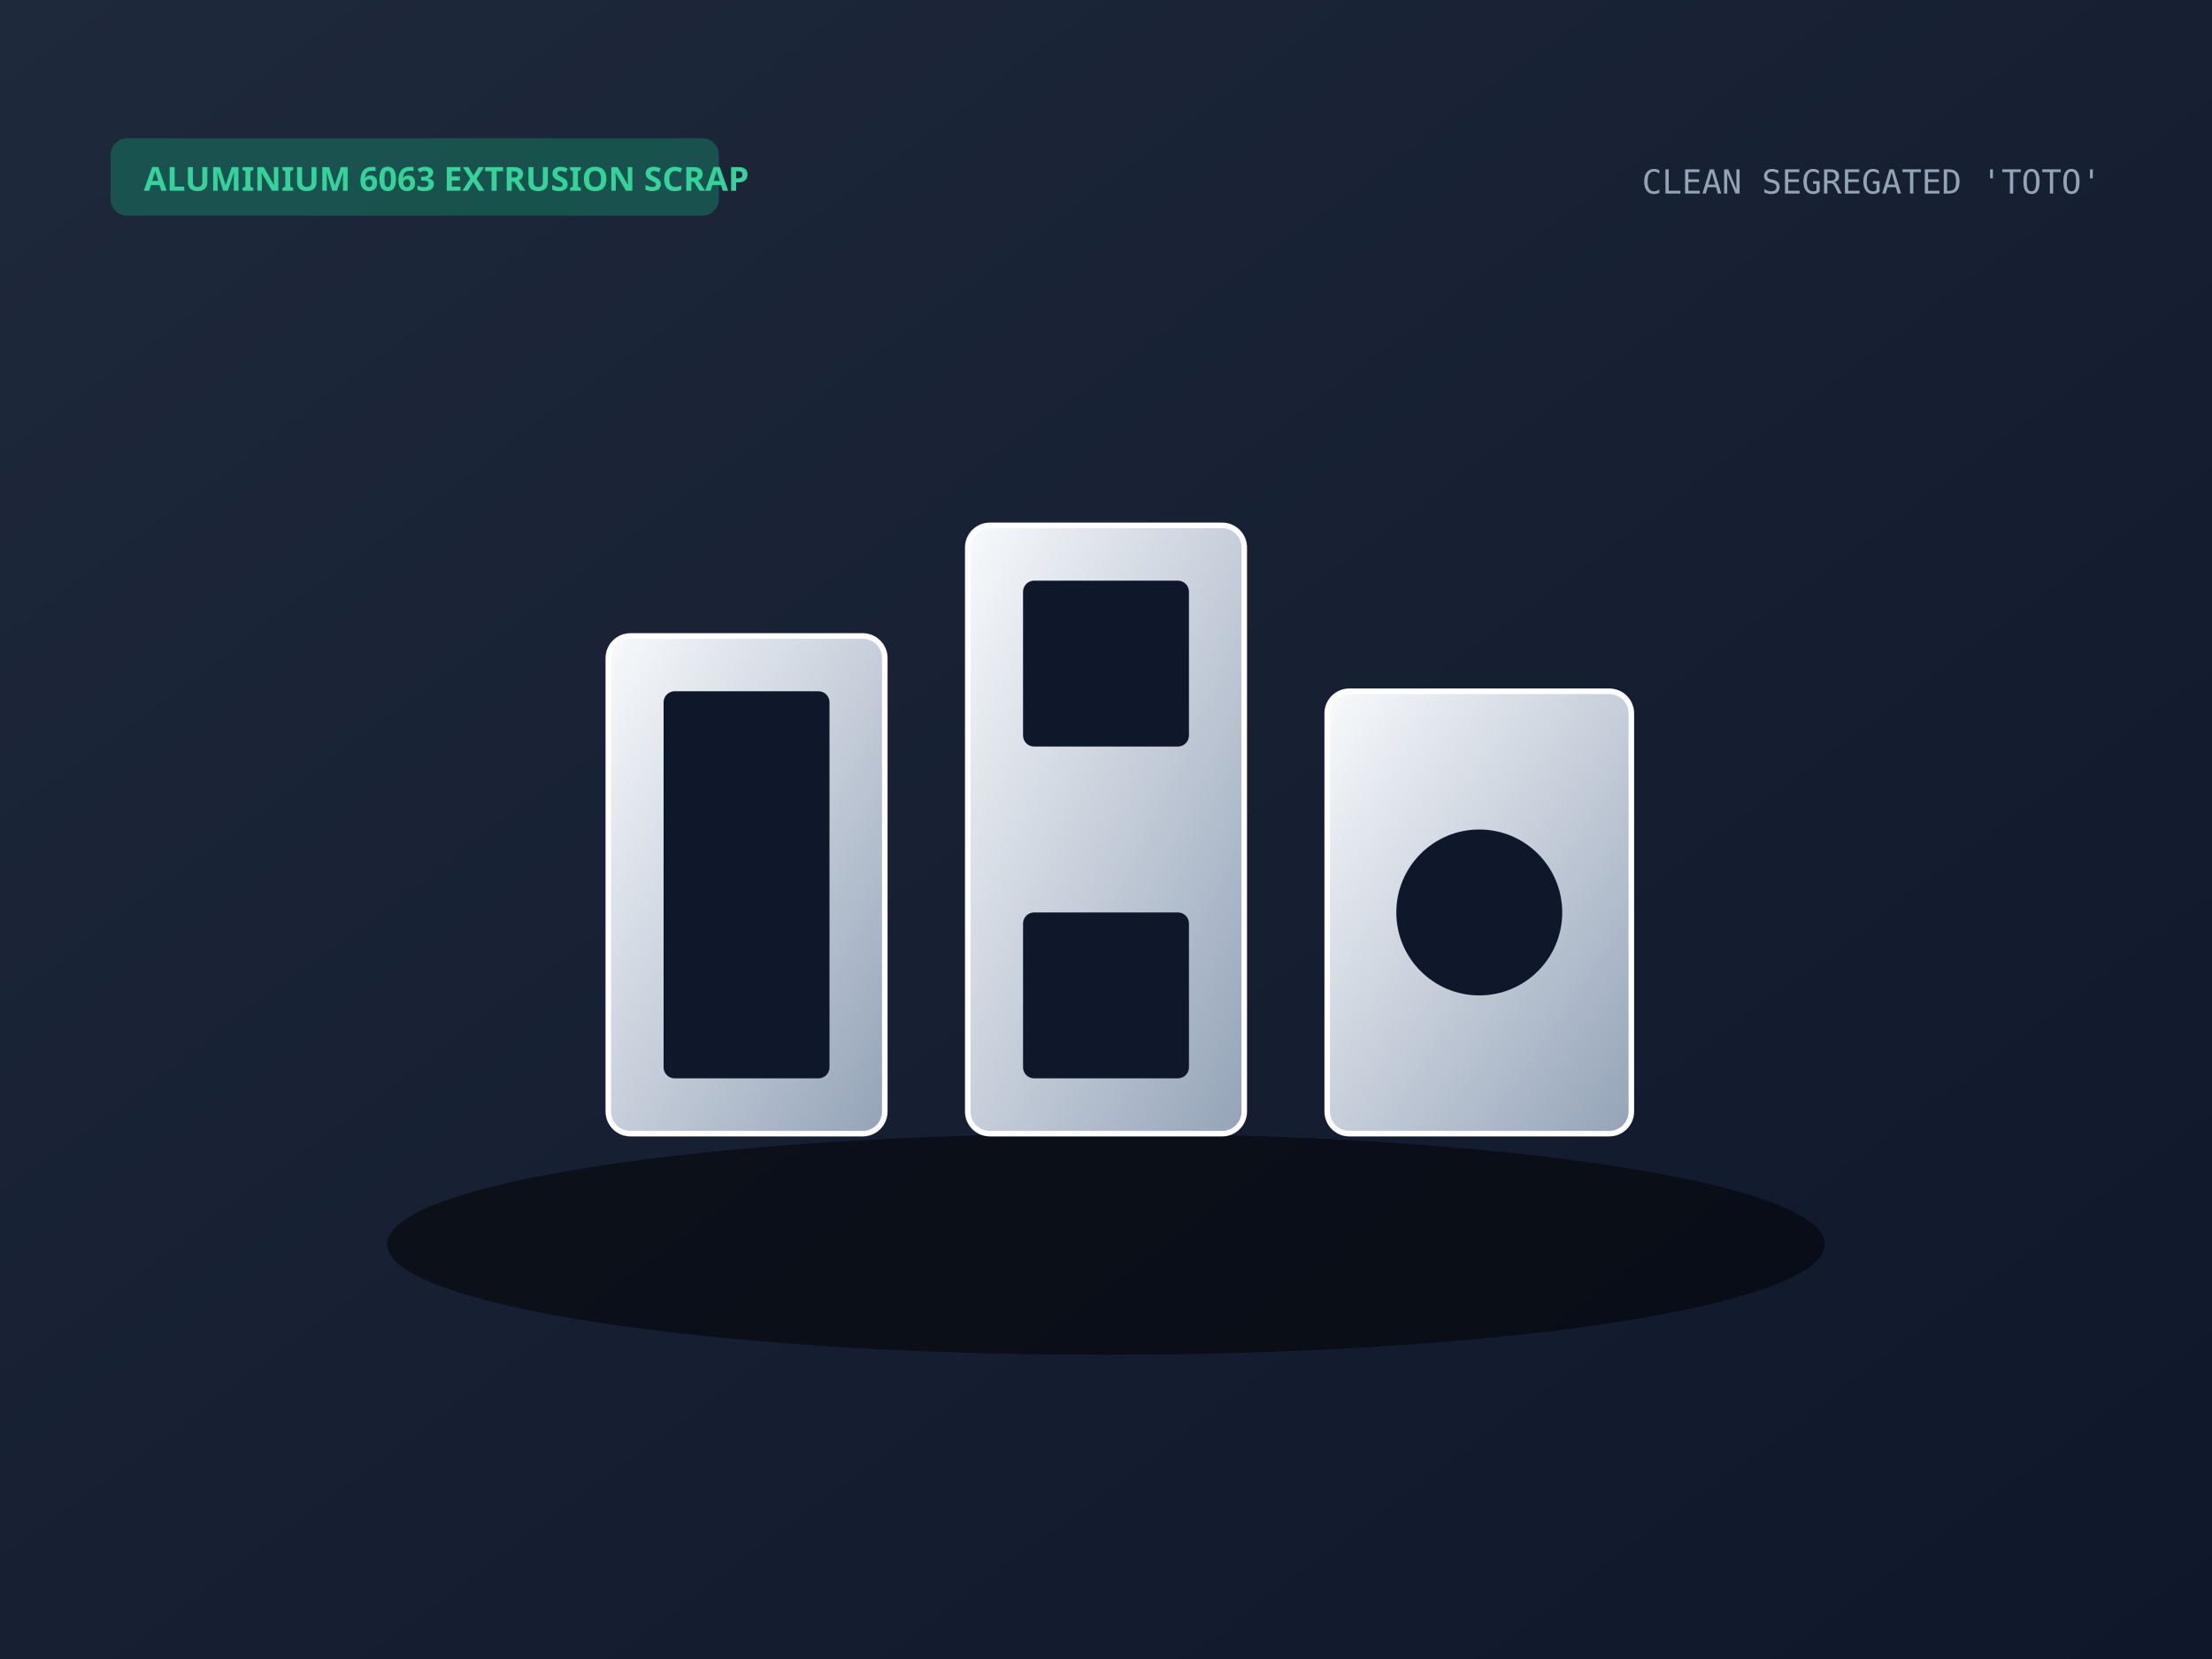
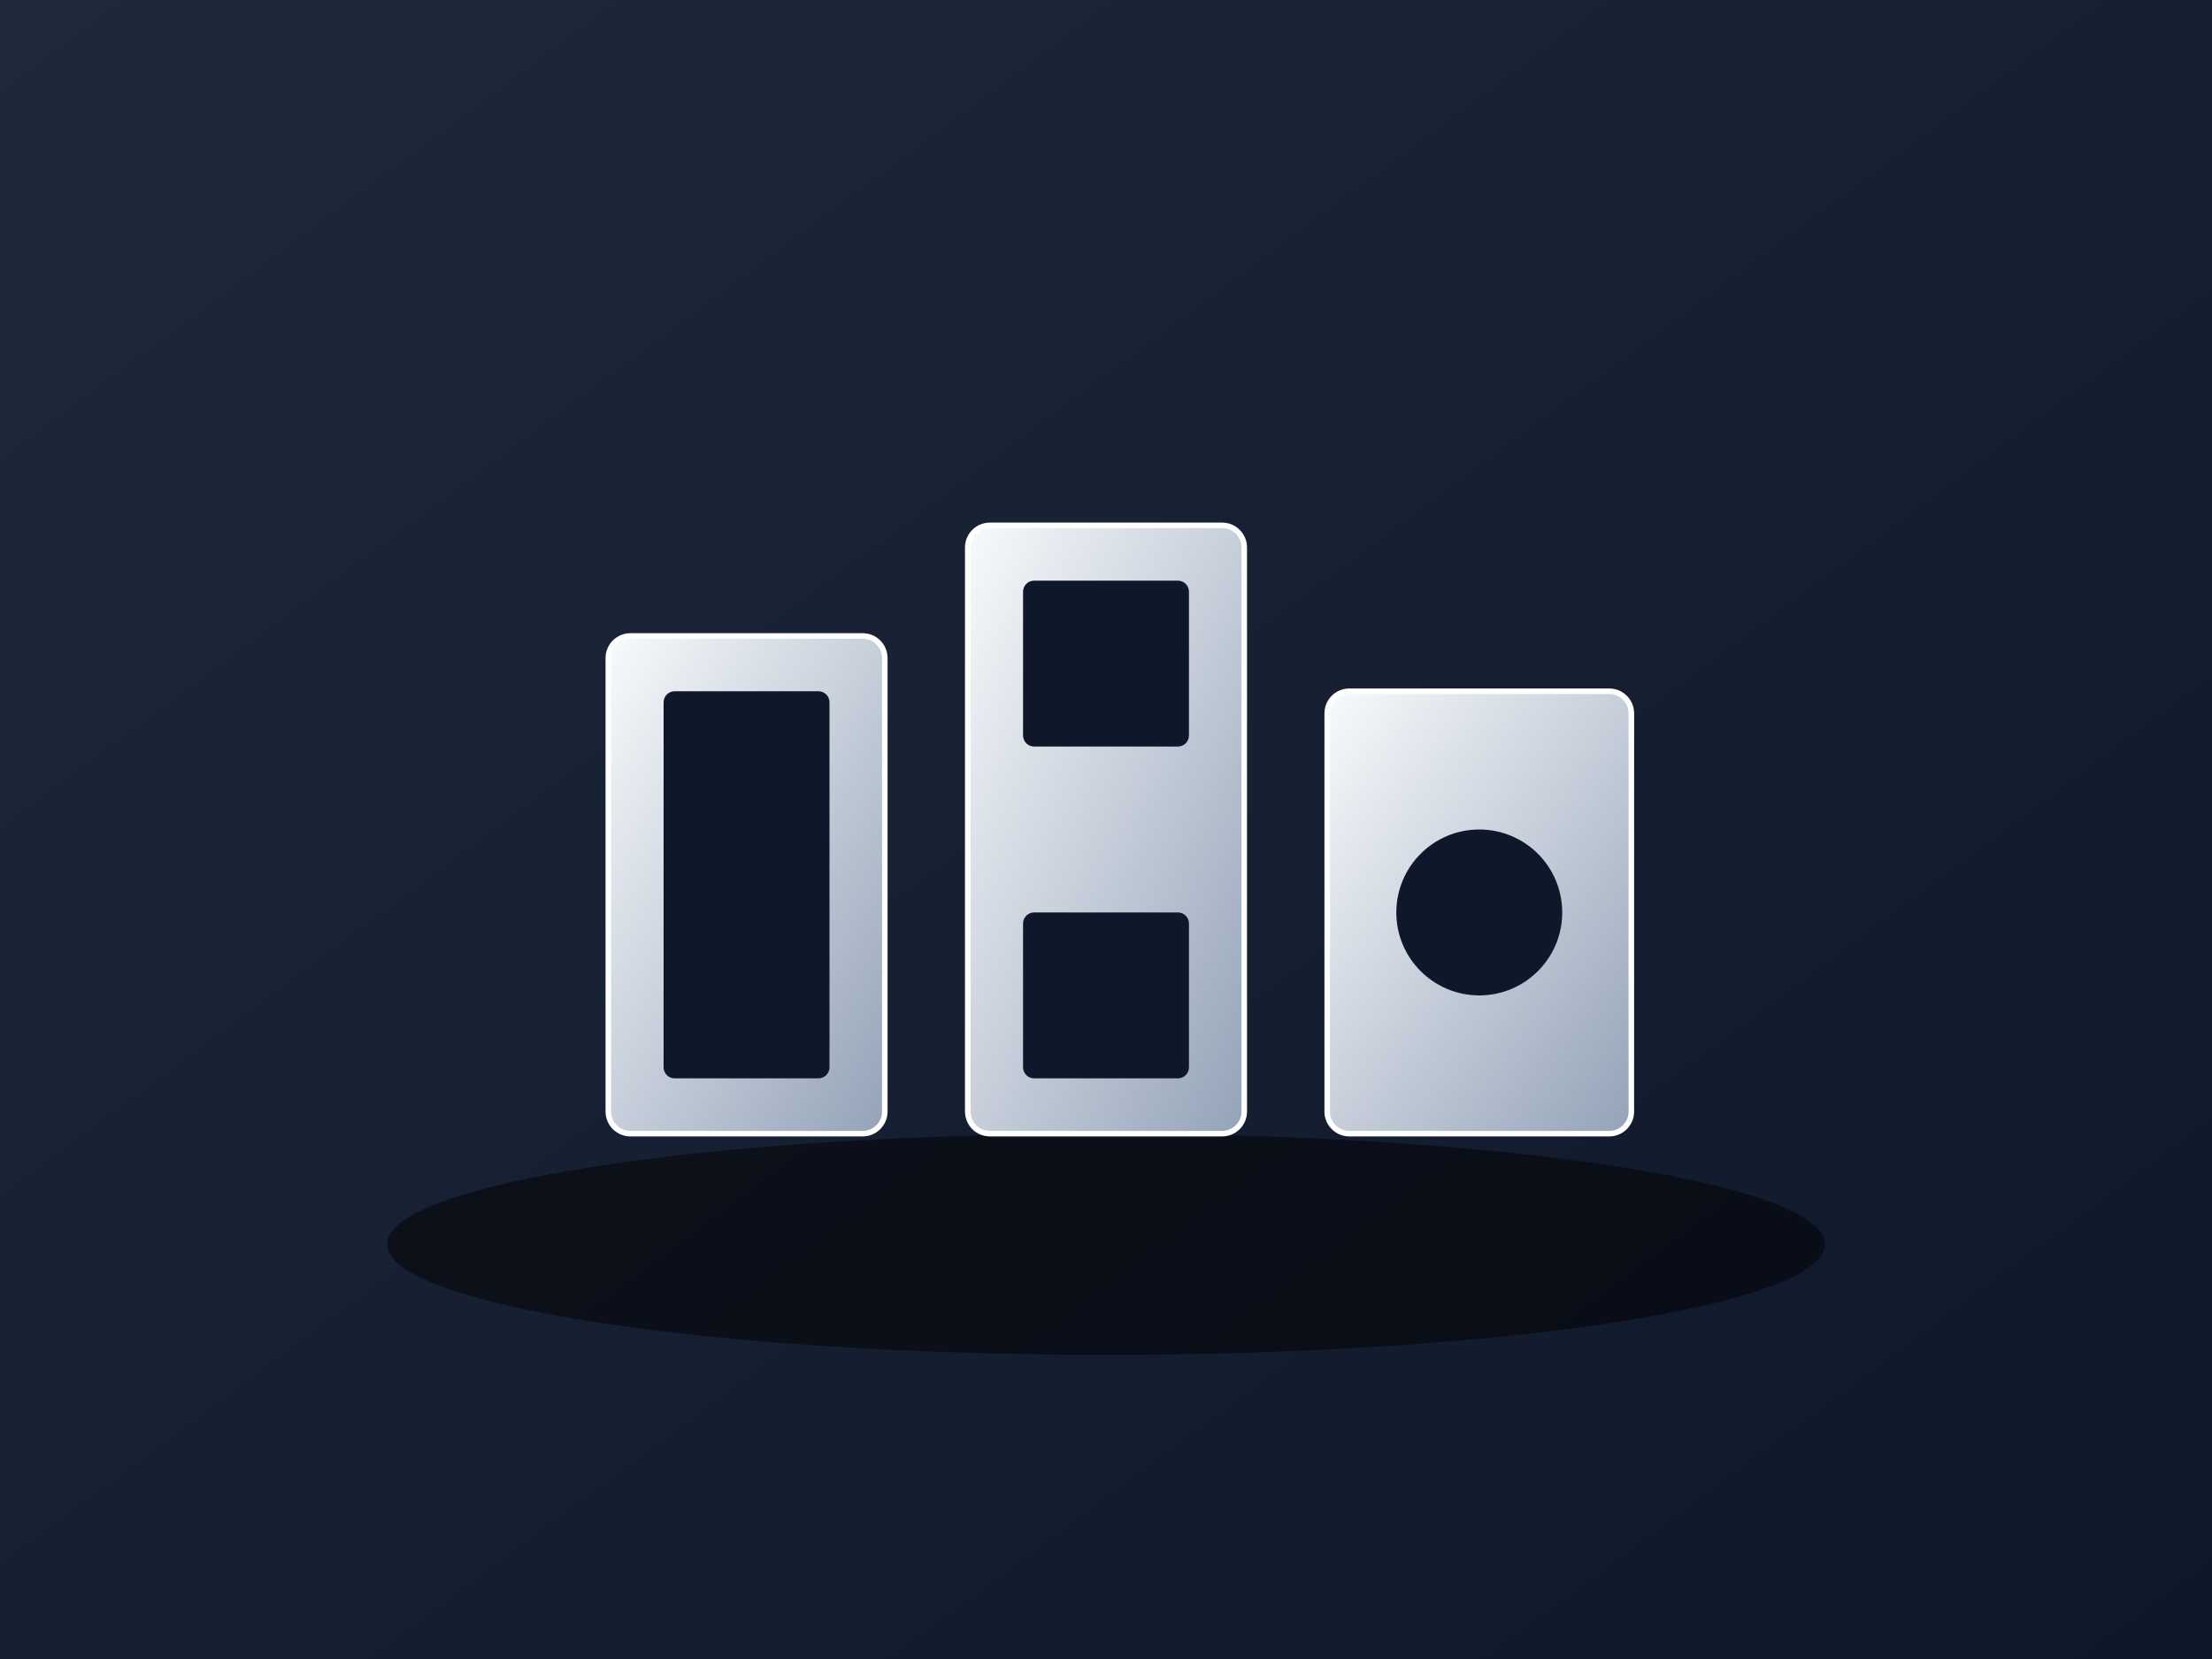
<svg xmlns="http://www.w3.org/2000/svg" viewBox="0 0 800 600" width="800" height="600">
  <defs>
    <linearGradient id="bg6063" x1="0" y1="0" x2="1" y2="1">
      <stop offset="0%" stop-color="#1e293b" />
      <stop offset="100%" stop-color="#0f172a" />
    </linearGradient>
    <linearGradient id="profileSilver" x1="0" y1="0" x2="1" y2="1">
      <stop offset="0%" stop-color="#f8fafc" />
      <stop offset="100%" stop-color="#94a3b8" />
    </linearGradient>
  </defs>
  <rect width="800" height="600" fill="url(#bg6063)" />
  <g transform="translate(400, 310)">
    <ellipse cx="0" cy="140" rx="260" ry="40" fill="#000000" opacity="0.5" />
    <rect x="-180" y="-80" width="100" height="180" rx="8" fill="url(#profileSilver)" stroke="#ffffff" stroke-width="2" />
    <rect x="-160" y="-60" width="60" height="140" rx="4" fill="#0f172a" />
    <rect x="-50" y="-120" width="100" height="220" rx="8" fill="url(#profileSilver)" stroke="#ffffff" stroke-width="2" />
    <rect x="-30" y="-100" width="60" height="60" rx="4" fill="#0f172a" />
    <rect x="-30" y="20" width="60" height="60" rx="4" fill="#0f172a" />
    <rect x="80" y="-60" width="110" height="160" rx="8" fill="url(#profileSilver)" stroke="#ffffff" stroke-width="2" />
    <circle cx="135" cy="20" r="30" fill="#0f172a" />
  </g>
-   <g transform="translate(40, 50)">
-     <rect x="0" y="0" width="220" height="28" rx="6" fill="#10b981" opacity="0.3" />
-     <text x="12" y="19" fill="#34d399" font-family="sans-serif" font-size="12" font-weight="bold">ALUMINIUM 6063 EXTRUSION SCRAP</text>
-   </g>
-   <g transform="translate(760, 50)">
-     <text x="0" y="20" fill="#94a3b8" font-family="monospace" font-size="12" text-anchor="end">CLEAN SEGREGATED 'TOTO'</text>
-   </g>
</svg>
